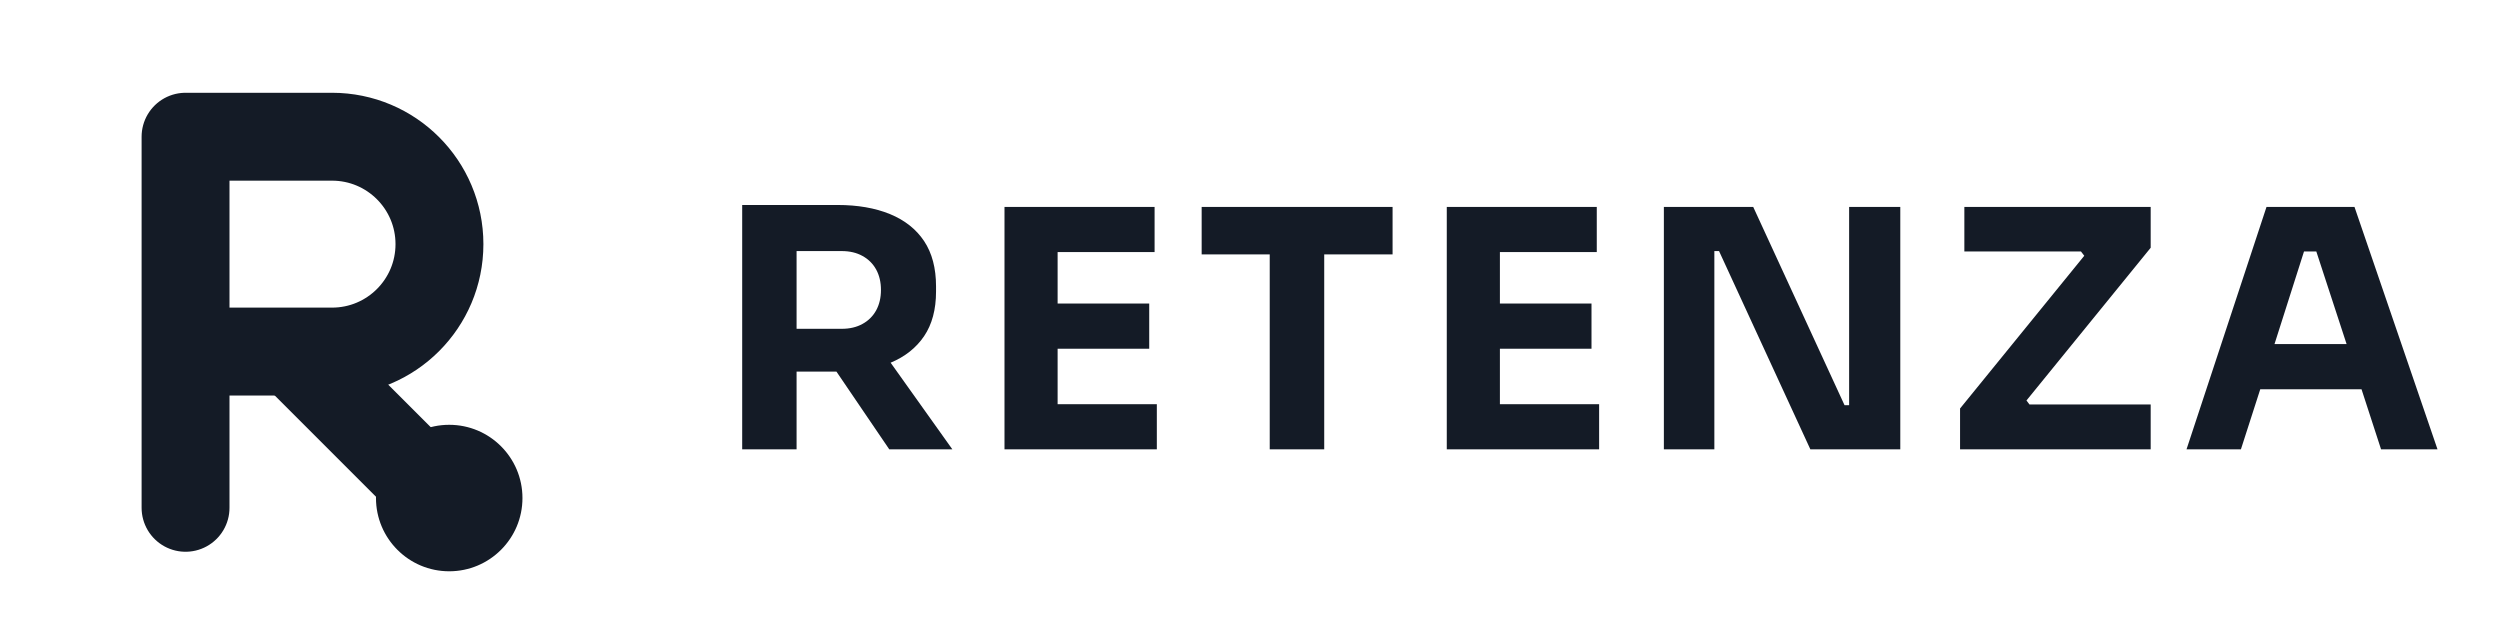
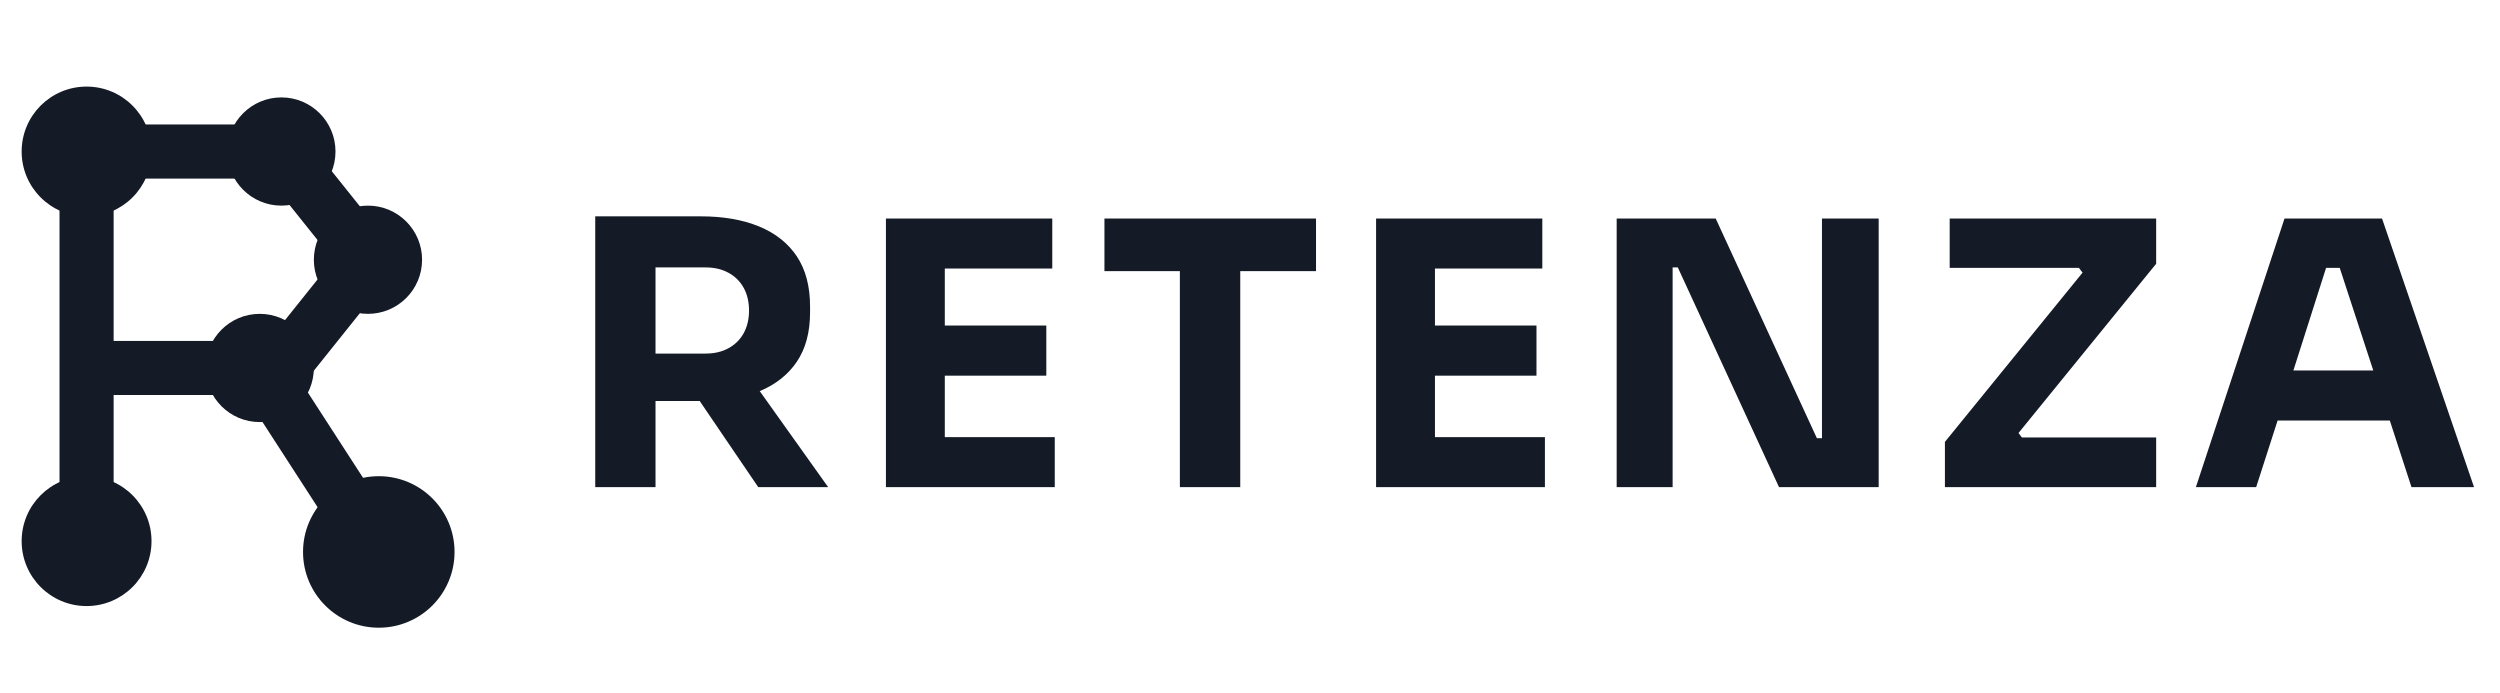
- <svg xmlns="http://www.w3.org/2000/svg" viewBox="0 0 256 64" width="512" height="128" role="img" aria-label="RETENZA">
-   <path d="M19 52V14h15a11 11 0 0 1 0 22H19" fill="none" stroke="#141B26" stroke-width="9" stroke-linecap="round" stroke-linejoin="round" />
-   <path d="M31 37l13 13" fill="none" stroke="#141B26" stroke-width="9" stroke-linecap="round" />
-   <circle cx="46" cy="51" r="7.5" fill="#141B26" />
-   <path d="M8.36 0L2.79 0L2.79-25.02L12.55-25.02Q15.64-25.02 17.92-24.09Q20.20-23.15 21.42-21.32Q22.64-19.48 22.64-16.69L22.64-16.15Q22.64-13.40 21.42-11.59Q20.20-9.79 17.99-8.87L24.31 0L17.85 0L12.44-7.96L8.36-7.96L8.36 0M12.99-20.30L8.36-20.30L8.36-12.34L12.99-12.34Q14.21-12.34 15.11-12.84Q16.01-13.33 16.51-14.23Q17-15.13 17-16.32Q17-17.51 16.51-18.41Q16.01-19.31 15.11-19.80Q14.21-20.30 12.99-20.30M45.25 0L29.65 0L29.65-24.82L45.02-24.82L45.02-20.20L35.09-20.20L35.09-14.93L44.47-14.93L44.47-10.30L35.09-10.30L35.09-4.62L45.25-4.62M62.39 0L56.81 0L56.81-19.96L49.84-19.96L49.84-24.82L69.39-24.82L69.39-19.96L62.39-19.96M90.54 0L74.94 0L74.94-24.82L90.30-24.82L90.30-20.20L80.38-20.20L80.38-14.93L89.76-14.93L89.76-10.30L80.38-10.30L80.38-4.62L90.54-4.62M102.34 0L97.17 0L97.17-24.82L106.32-24.82L115.67-4.52L116.14-4.52L116.14-24.82L121.38-24.82L121.38 0L112.17 0L102.82-20.30L102.34-20.30M147.02 0L127.50 0L127.50-4.18L140.22-19.82L139.88-20.26L127.94-20.26L127.94-24.82L147.02-24.82L147.02-20.64L134.30-5L134.61-4.59L147.02-4.59M156.26 0L150.69 0L158.88-24.82L167.89-24.82L176.39 0L170.61 0L168.61-6.15L158.24-6.15L156.26 0M159.70-10.78L167.08-10.78L163.98-20.26L162.72-20.26" transform="translate(73.21 46.01)" fill="#141B26" />
+ <svg xmlns="http://www.w3.org/2000/svg" viewBox="0 0 231 64" width="462" height="128" role="img" aria-label="RETENZA">
+   <g transform="translate(-10 0)">
+     <path d="M34 34l11 17" fill="none" stroke="#141B26" stroke-width="5" stroke-linecap="round" />
+     <path d="M18 50V14h18l8 10-8 10H18" fill="none" stroke="#141B26" stroke-width="5" stroke-linecap="round" stroke-linejoin="round" />
+     <g fill="#141B26">
+       <circle cx="18" cy="14" r="6" />
+       <circle cx="18" cy="50" r="6" />
+       <circle cx="36" cy="14" r="5" />
+       <circle cx="44" cy="24" r="5" />
+       <circle cx="34" cy="34" r="5" />
+     </g>
+     <circle cx="45" cy="51" r="7" fill="#141B26" />
+   </g>
+   <path d="M8.36 0L2.79 0L2.79-25.02L12.55-25.02Q15.64-25.02 17.92-24.09Q20.20-23.15 21.42-21.32Q22.64-19.48 22.64-16.69L22.64-16.15Q22.64-13.40 21.42-11.59Q20.20-9.79 17.99-8.87L24.31 0L17.85 0L12.44-7.96L8.36-7.96L8.36 0M12.99-20.30L8.36-20.30L8.36-12.34L12.99-12.34Q14.21-12.34 15.11-12.84Q16.01-13.33 16.51-14.23Q17-15.13 17-16.32Q17-17.51 16.51-18.41Q16.01-19.31 15.11-19.80Q14.21-20.30 12.99-20.30M45.25 0L29.65 0L29.65-24.82L45.02-24.82L45.02-20.20L35.09-20.20L35.09-14.93L44.47-14.93L44.47-10.30L35.09-10.30L35.09-4.62L45.25-4.62M62.39 0L56.81 0L56.81-19.96L49.84-19.96L49.84-24.82L69.39-24.82L69.39-19.96L62.39-19.96M90.54 0L74.94 0L74.94-24.82L90.30-24.82L90.30-20.20L80.38-20.20L80.38-14.93L89.76-14.93L89.76-10.30L80.38-10.30L80.38-4.62L90.54-4.62M102.34 0L97.17 0L97.17-24.82L106.32-24.82L115.67-4.52L116.14-4.52L116.14-24.82L121.38-24.82L121.38 0L112.17 0L102.82-20.30L102.34-20.30M147.02 0L127.50 0L127.50-4.18L140.22-19.82L139.88-20.26L127.94-20.26L127.94-24.82L147.02-24.82L147.02-20.64L134.30-5L134.61-4.59L147.02-4.59M156.26 0L150.69 0L158.88-24.82L167.89-24.82L176.39 0L170.61 0L168.61-6.15L158.24-6.15L156.26 0M159.70-10.78L167.08-10.78L163.98-20.26L162.72-20.26" transform="translate(52.21 45.01)" fill="#141B26" />
</svg>
